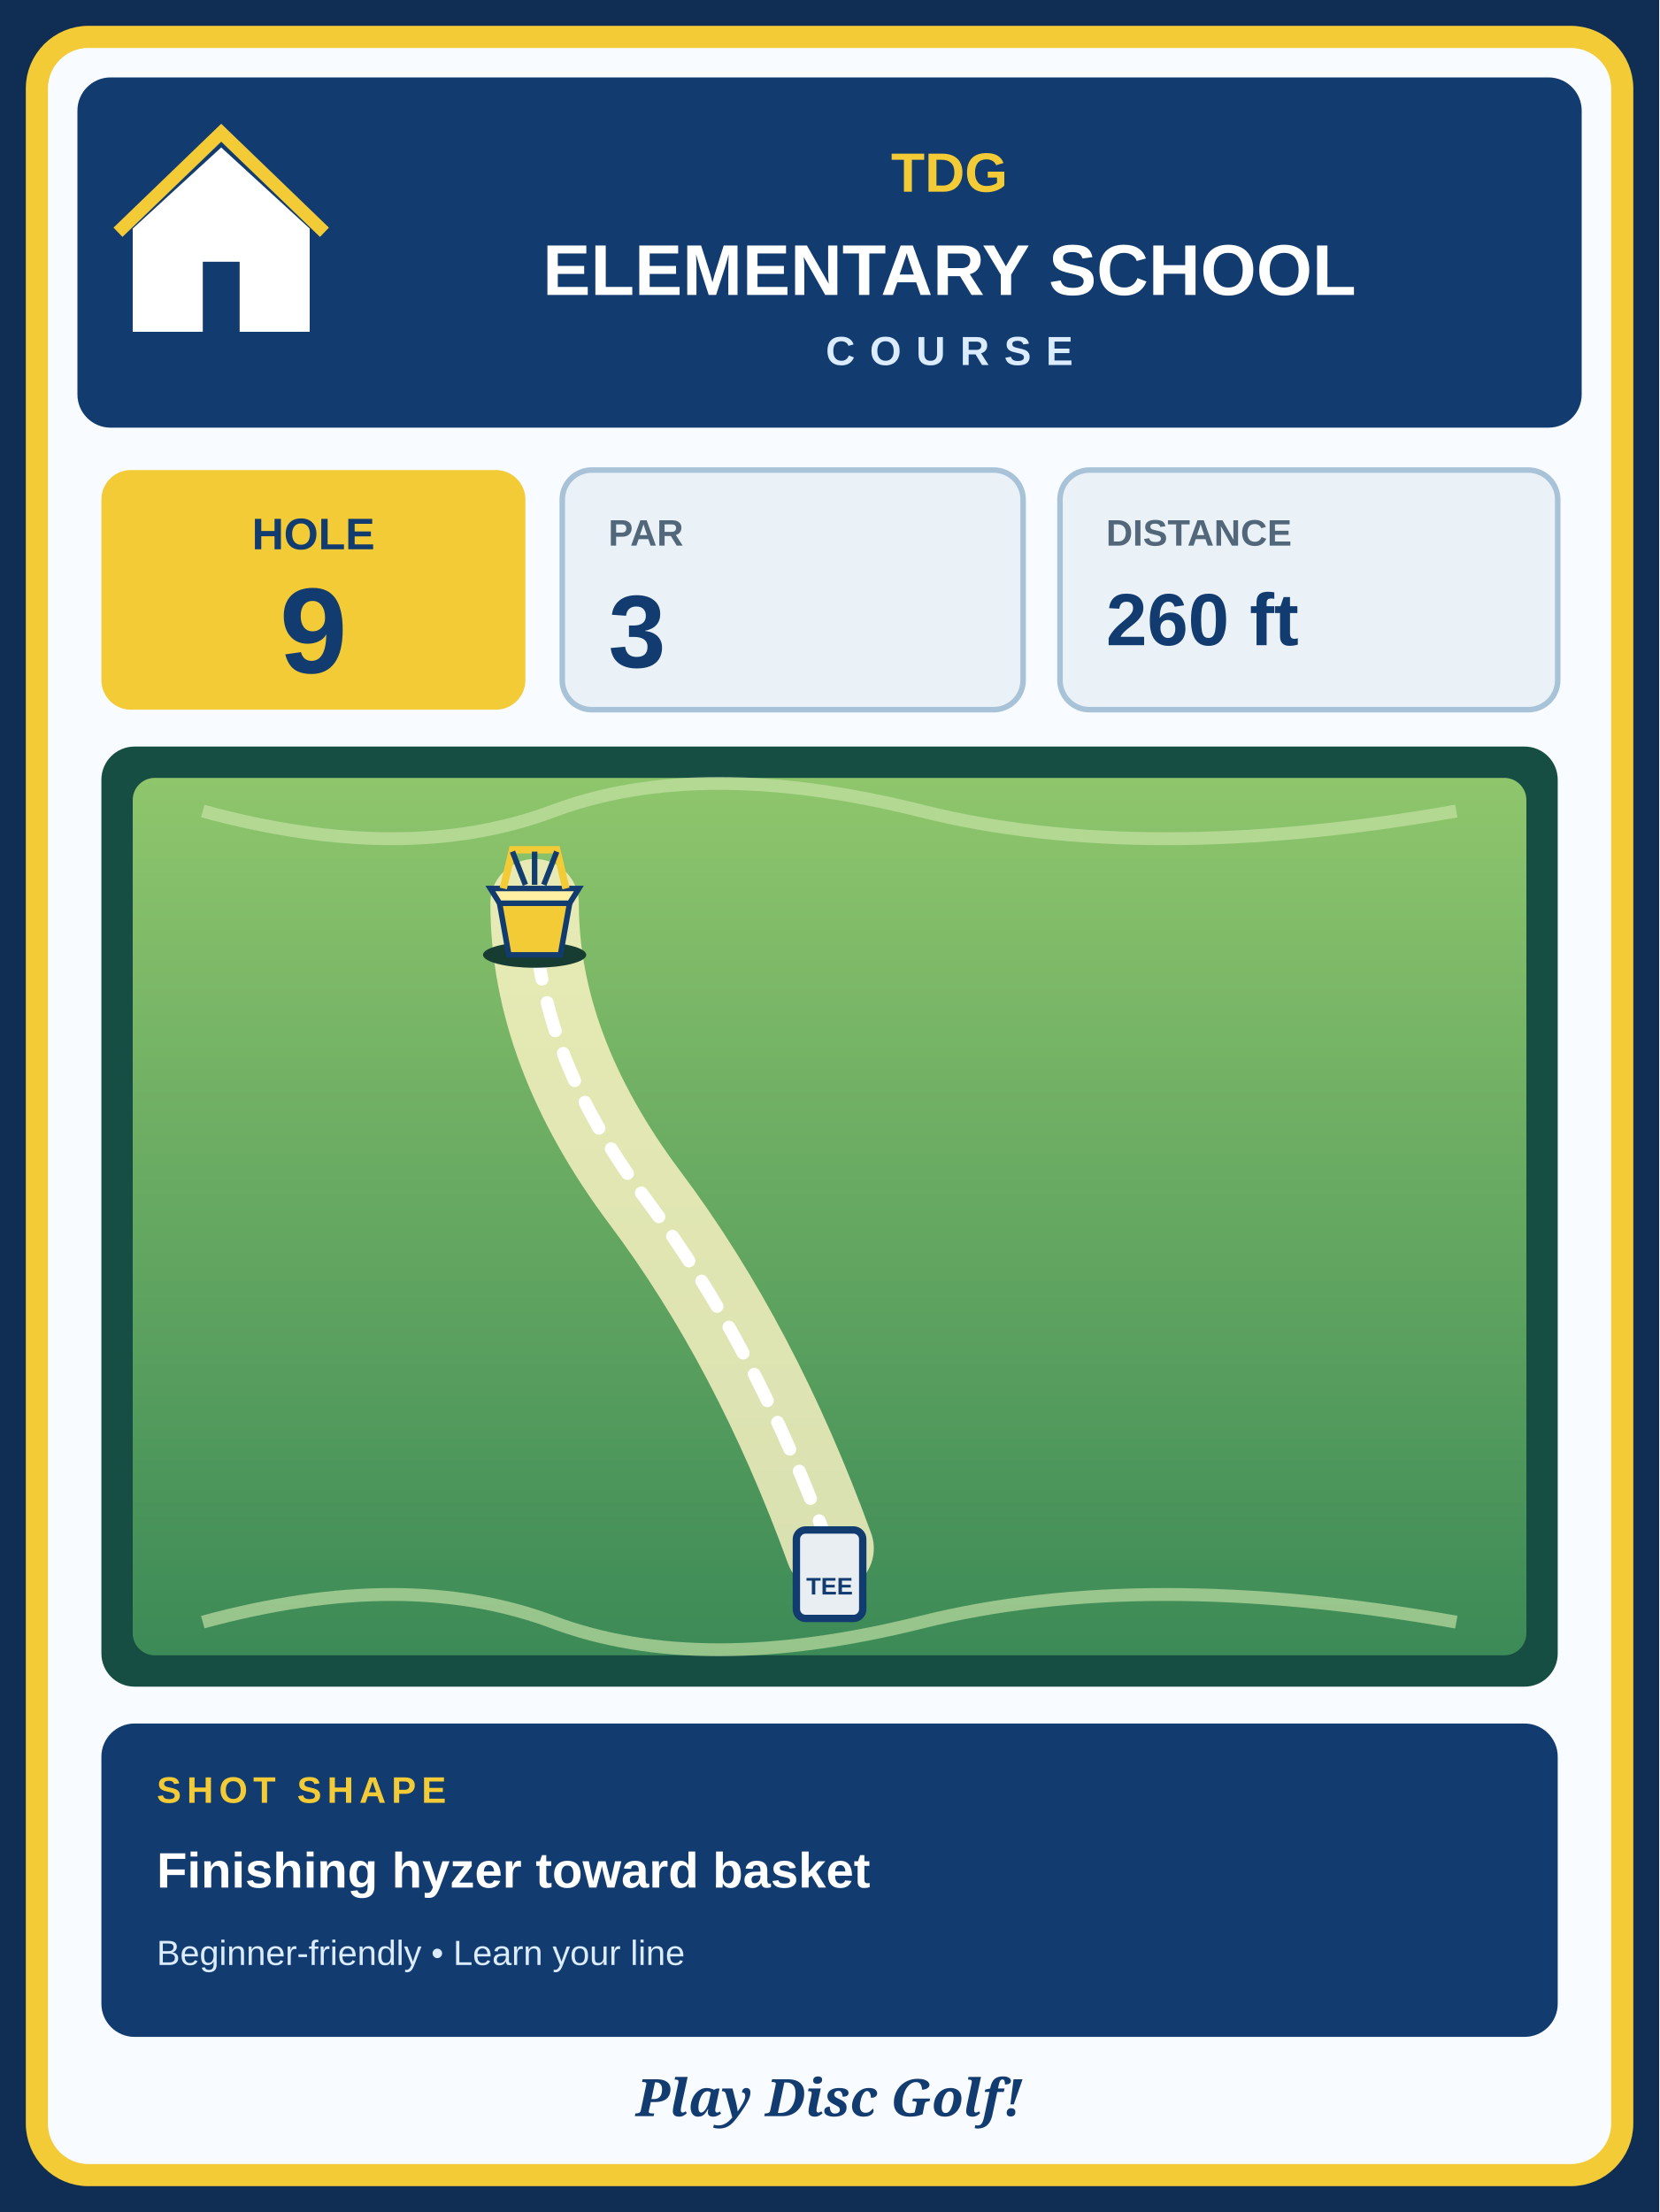
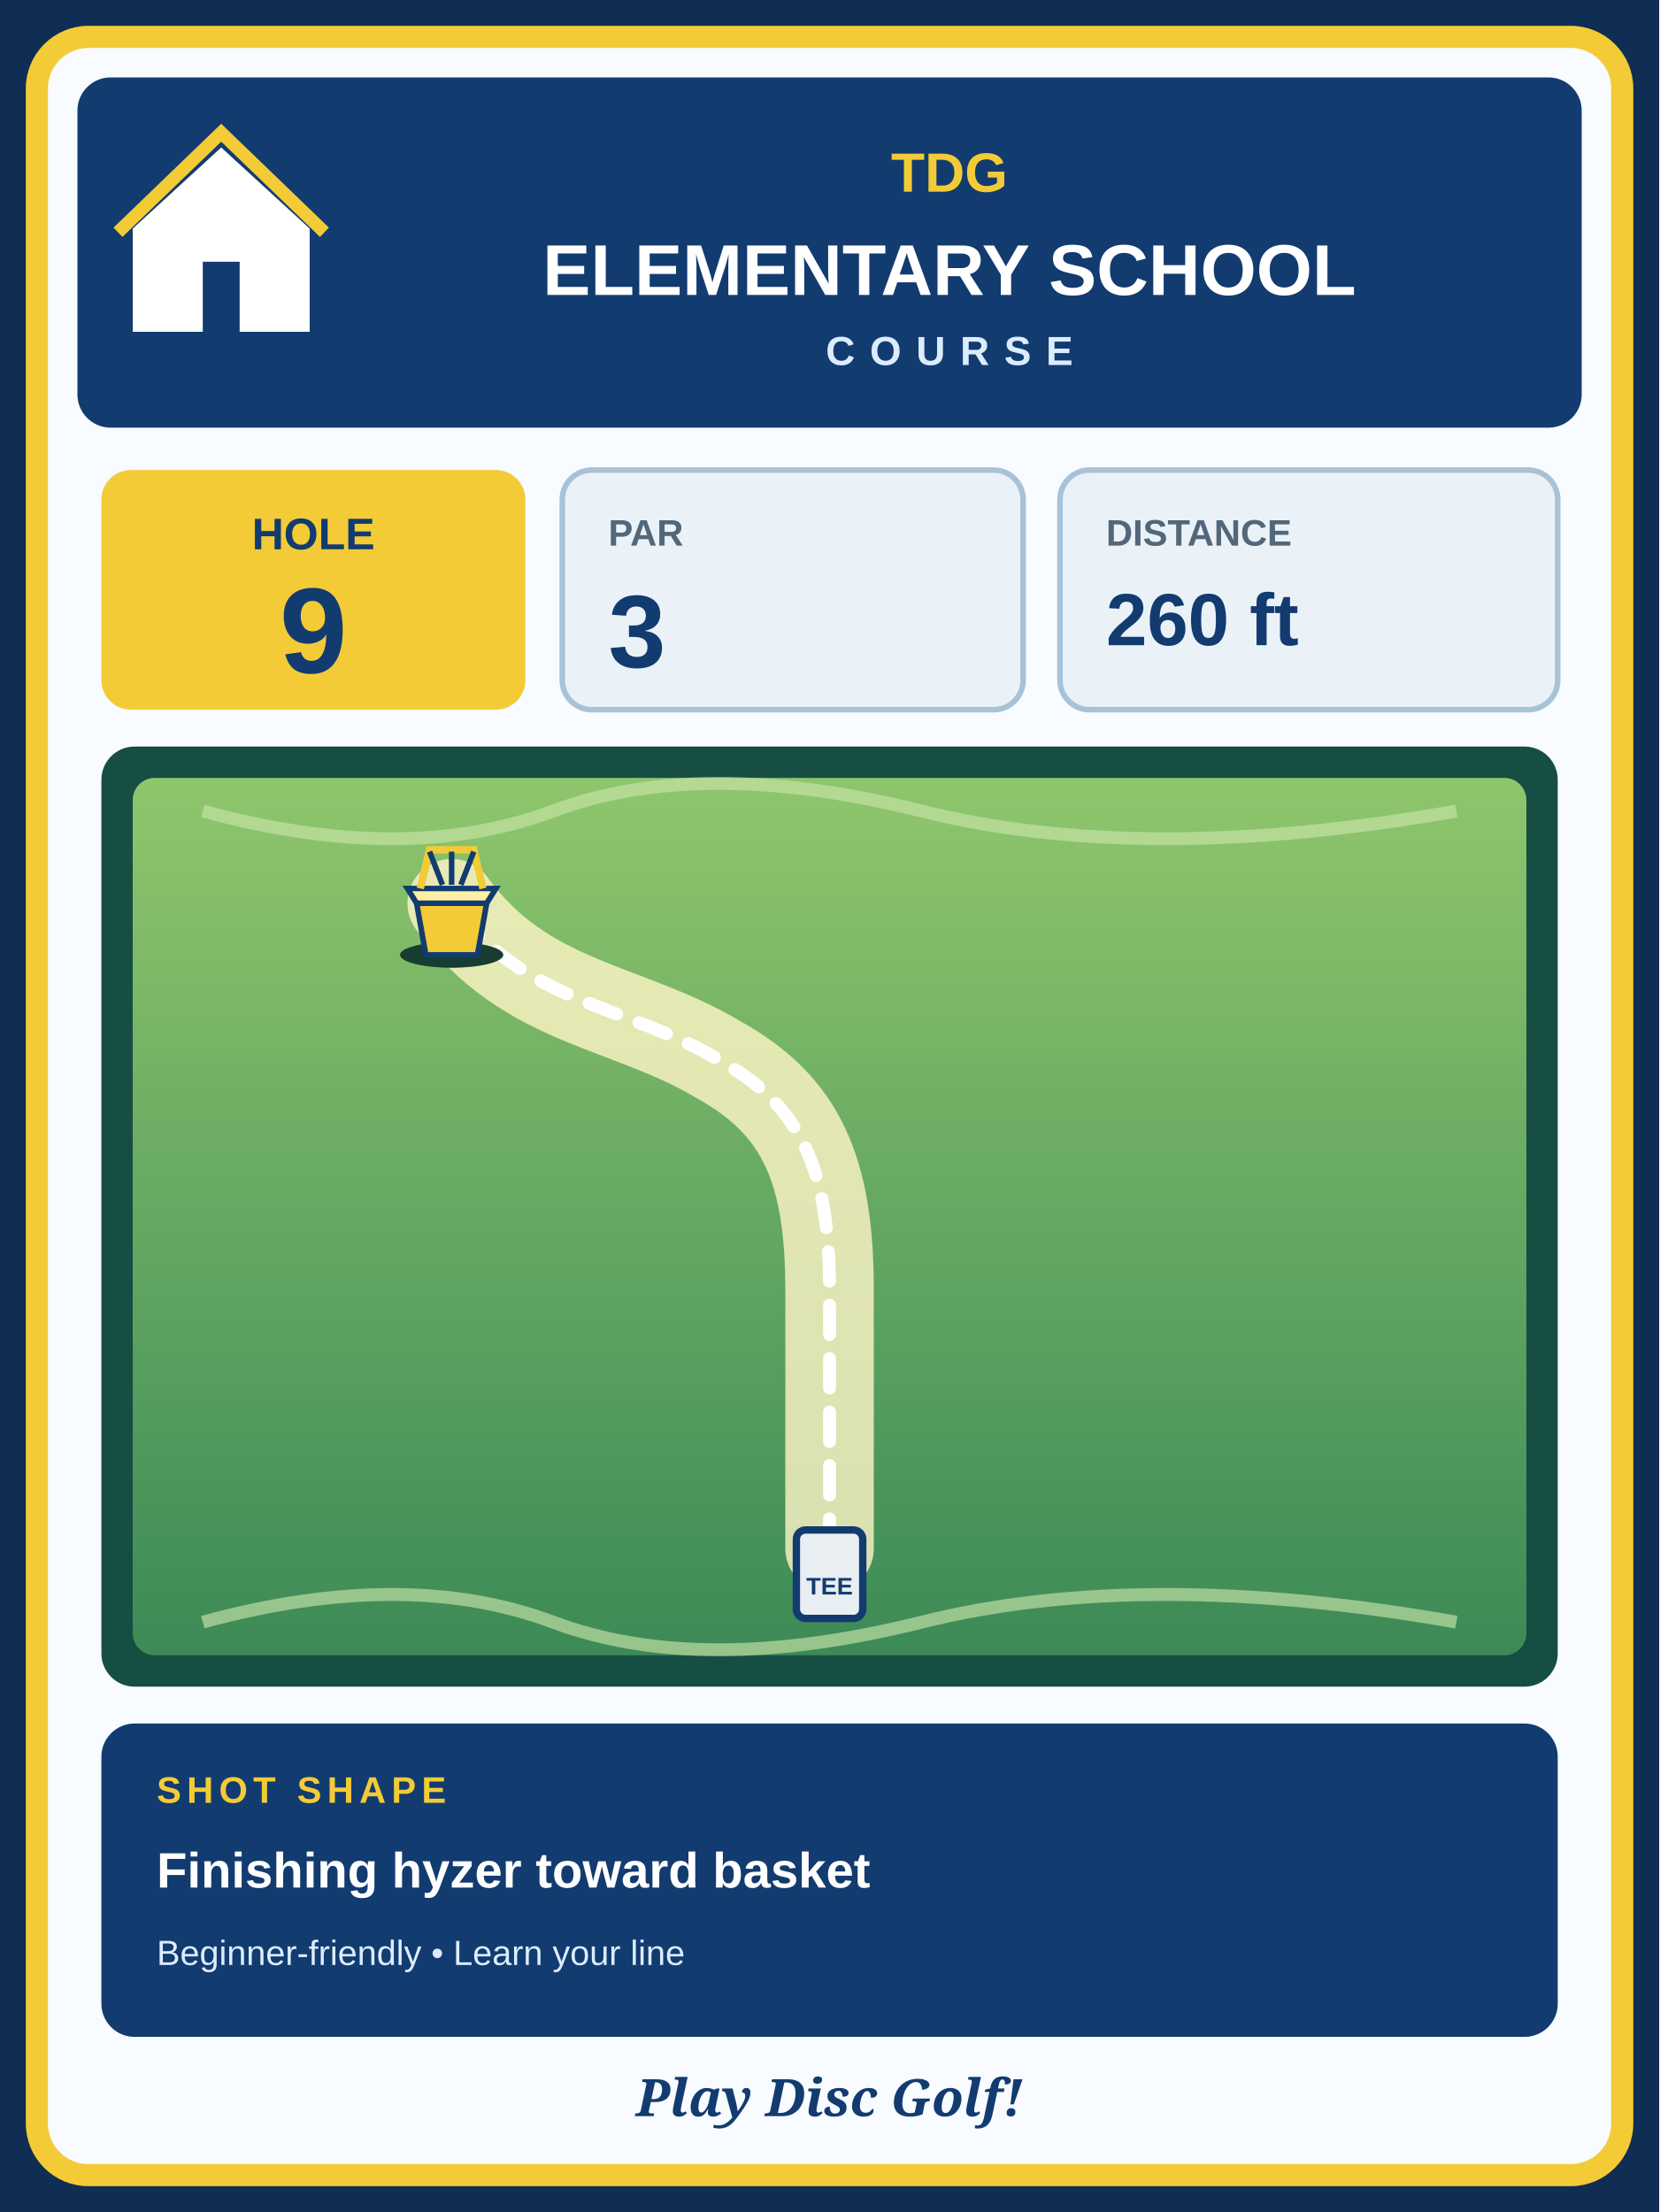
<svg xmlns="http://www.w3.org/2000/svg" viewBox="0 0 900 1200">
  <defs>
    <linearGradient id="sky" x2="0" y2="1">
      <stop stop-color="#eef7ff" />
      <stop offset="1" stop-color="#d5e9f5" />
    </linearGradient>
    <linearGradient id="field" x2="0" y2="1">
      <stop stop-color="#8fc66c" />
      <stop offset="1" stop-color="#3c8a57" />
    </linearGradient>
  </defs>
  <rect width="900" height="1200" fill="#102d54" />
  <rect x="20" y="20" width="860" height="1160" rx="28" fill="#f8fbff" stroke="#f3cb36" stroke-width="12" />
  <rect x="42" y="42" width="816" height="190" rx="18" fill="#123b70" />
  <g transform="translate(72 72)" fill="#fff">
    <path d="M0 52 L48 8 L96 52 V108 H0Z" />
    <rect x="38" y="70" width="20" height="38" fill="#123b70" />
    <path d="M-8 54 L48 0 L104 54" fill="none" stroke="#f3cb36" stroke-width="7" />
  </g>
  <text x="515" y="104" text-anchor="middle" font-family="Arial,sans-serif" font-size="30" font-weight="900" fill="#f3cb36">TDG</text>
  <text x="515" y="160" text-anchor="middle" font-family="Arial,sans-serif" font-size="39" font-weight="900" fill="#fff">ELEMENTARY SCHOOL</text>
  <text x="515" y="198" text-anchor="middle" font-family="Arial,sans-serif" font-size="22" font-weight="800" letter-spacing="8" fill="#dcecff">COURSE</text>
  <rect x="55" y="255" width="230" height="130" rx="16" fill="#f3cb36" />
  <text x="170" y="298" text-anchor="middle" font-family="Arial" font-size="24" font-weight="900" fill="#123b70">HOLE</text>
  <text x="170" y="365" text-anchor="middle" font-family="Arial" font-size="66" font-weight="900" fill="#123b70">9</text>
  <rect x="305" y="255" width="250" height="130" rx="16" fill="#eaf2f8" stroke="#a8c2d7" stroke-width="3" />
  <text x="330" y="296" font-family="Arial" font-size="20" font-weight="800" fill="#53677a">PAR</text>
  <text x="330" y="362" font-family="Arial" font-size="56" font-weight="900" fill="#123b70">3</text>
  <rect x="575" y="255" width="270" height="130" rx="16" fill="#eaf2f8" stroke="#a8c2d7" stroke-width="3" />
  <text x="600" y="296" font-family="Arial" font-size="20" font-weight="800" fill="#53677a">DISTANCE</text>
  <text x="600" y="350" font-family="Arial" font-size="40" font-weight="900" fill="#123b70">260 ft</text>
  <rect x="55" y="405" width="790" height="510" rx="18" fill="#174e43" />
  <rect x="72" y="422" width="756" height="476" rx="12" fill="url(#field)" />
  <path d="M110 440 Q220 470 300 440 T500 440 T790 440 M110 880 Q220 850 300 880 T500 880 T790 880" fill="none" stroke="#c7e3a8" stroke-width="7" opacity=".65" />
-   <path d="M450 840 Q410 730 350 650 T290 490" transform="translate(0 0)" fill="none" stroke="#fff5c7" stroke-width="48" stroke-linecap="round" stroke-linejoin="round" opacity=".8" />
-   <path d="M450 840 Q410 730 350 650 T290 490" fill="none" stroke="#fff" stroke-width="7" stroke-dasharray="16 13" stroke-linecap="round" stroke-linejoin="round" />
+   <path d="M450 840 L450 700 C450 635 435 600 390 575 C340 545 285 545 245 490" transform="translate(0 0)" fill="none" stroke="#fff5c7" stroke-width="48" stroke-linecap="round" stroke-linejoin="round" opacity=".8" />
+   <path d="M450 840 L450 700 C450 635 435 600 390 575 C340 545 285 545 245 490" fill="none" stroke="#fff" stroke-width="7" stroke-dasharray="16 13" stroke-linecap="round" stroke-linejoin="round" />
  <rect x="432" y="830" width="36" height="48" rx="5" fill="#e8eef2" stroke="#123b70" stroke-width="4" />
  <text x="450" y="865" text-anchor="middle" font-family="Arial" font-size="13" font-weight="900" fill="#123b70">TEE</text>
-   <g transform="translate(290 490)">
+   <g transform="translate(245 490)">
    <ellipse cx="0" cy="28" rx="28" ry="7" fill="#173c31" />
    <path d="M-19 0 H19 L14 28 H-14Z" fill="#f3cb36" stroke="#123b70" stroke-width="3" />
    <path d="M-24 -8 H24 L19 0 H-19Z" fill="#fff0a3" stroke="#123b70" stroke-width="3" />
    <path d="M-17 -8 L-12 -29 H12 L17 -8" fill="none" stroke="#f3cb36" stroke-width="4" />
    <path d="M-12 -28 L-5 -10 M0 -28 V-10 M12 -28 L5 -10" stroke="#123b70" stroke-width="3" />
  </g>
  <rect x="55" y="935" width="790" height="170" rx="18" fill="#123b70" />
  <text x="85" y="978" font-family="Arial" font-size="20" font-weight="900" letter-spacing="3" fill="#f3cb36">SHOT SHAPE</text>
  <text x="85" y="1024" font-family="Arial" font-size="27" font-weight="900" fill="#fff">Finishing hyzer toward basket</text>
  <text x="85" y="1066" font-family="Arial" font-size="19" fill="#dcecff">Beginner-friendly • Learn your line</text>
  <text x="450" y="1148" text-anchor="middle" font-family="Georgia,serif" font-size="28" font-weight="bold" font-style="italic" fill="#123b70">Play Disc Golf!</text>
</svg>
